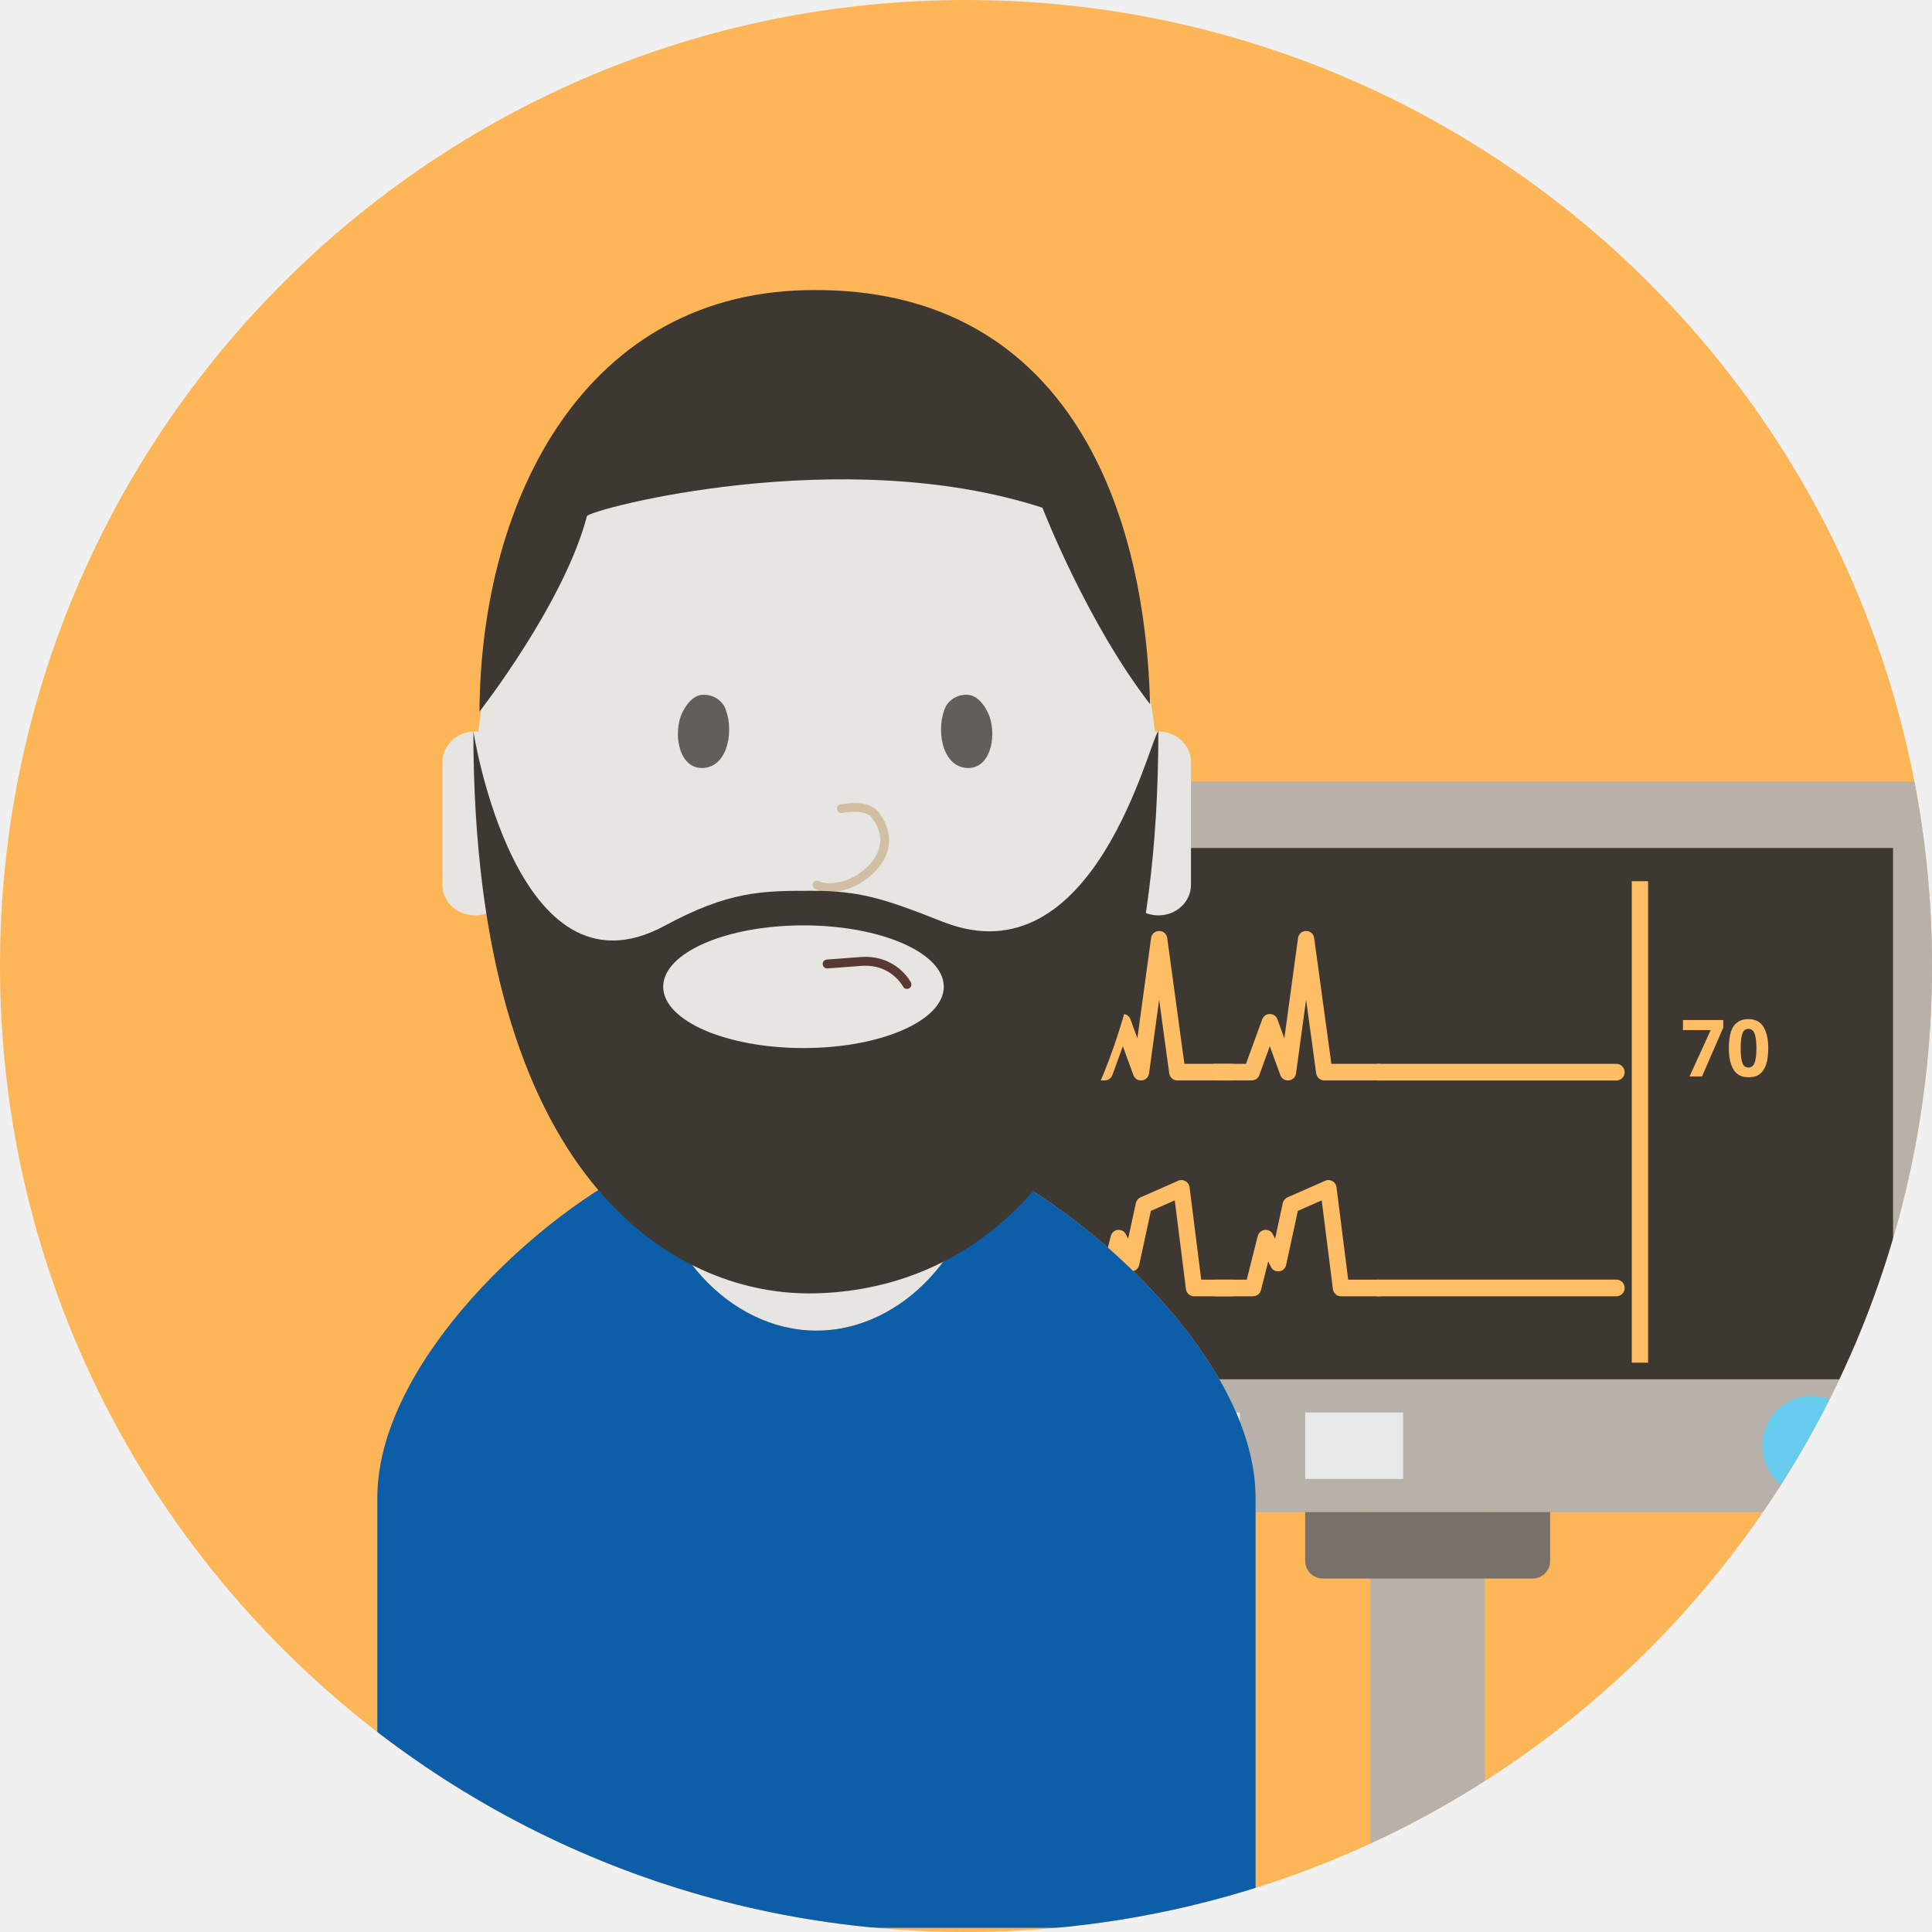
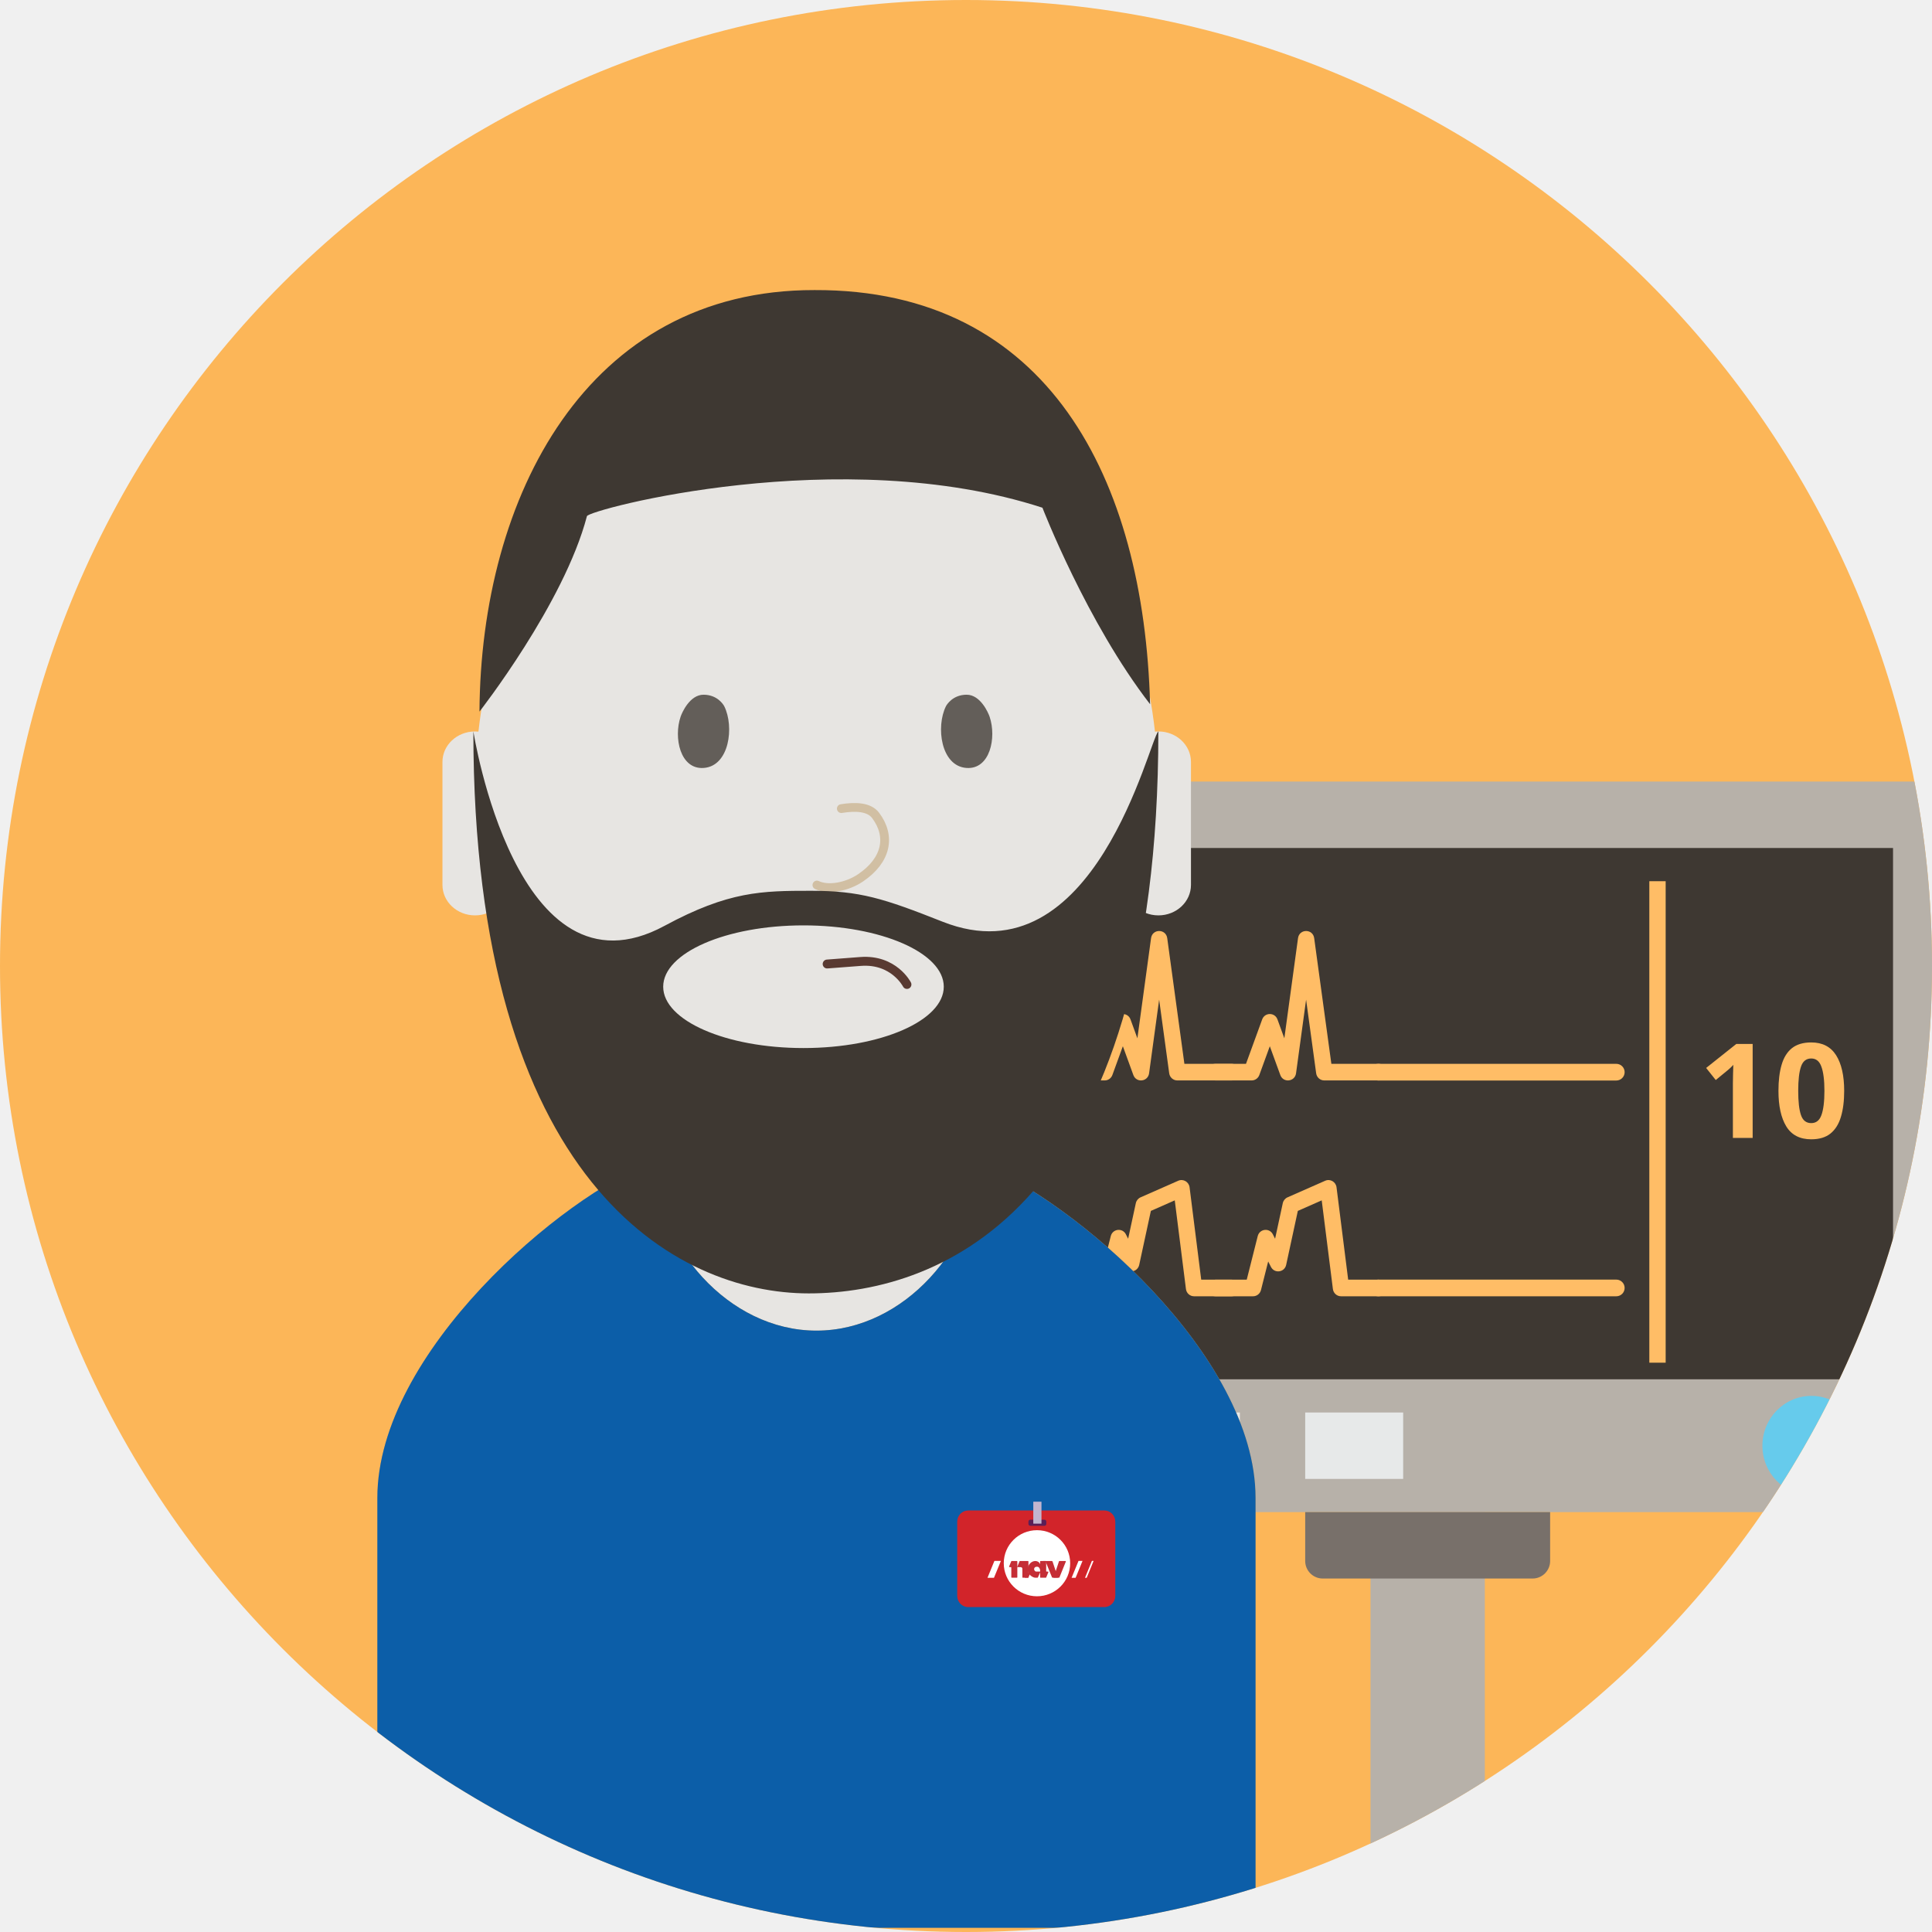
<svg xmlns="http://www.w3.org/2000/svg" xmlns:xlink="http://www.w3.org/1999/xlink" width="220px" height="220px" viewBox="0 0 220 220" version="1.1">
  <defs>
    <circle id="path-1" cx="110" cy="110" r="110" />
    <path d="M68.51,0.904 C79.11,5.052 100,22.752 100,39.046 L100,88 L0,88 L0,39.046 C0,22.52 21.118,4.55 31.486,0.736 C31.698,10.259 39.906,20 50,20 C60.035,20 68.205,10.373 68.51,0.904 Z" id="path-3" />
    <path d="M76.909,47.159 C69.698,37.841 64.65,24.783 64.65,24.783 C41.704,17.324 12.973,25.014 12.782,25.745 C10.178,35.696 0.545,48 0.545,48 C0.691,23.565 12.747,-0.049 38.699,0 C65.32,-0.102 76.205,21.535 76.909,47.159 Z" id="path-5" />
    <path d="M37.592,36.062 C28.769,36.062 21.616,32.935 21.616,29.078 C21.616,25.22 28.769,22.093 37.592,22.093 C46.415,22.093 53.567,25.22 53.567,29.078 C53.567,32.935 46.415,36.062 37.592,36.062 M38.445,18.154 C32.871,18.154 29.082,18.19 21.767,22.145 C4.857,31.286 0,0 0,0 C0,51.465 23.142,64 38.191,64 C53.477,64 78,54.038 78,0 C76.978,0.858 70.768,28.535 53.435,21.676 C46.706,19.015 44.019,18.154 38.445,18.154 Z" id="path-7" />
  </defs>
-   <g id="Login---Borger" stroke="none" stroke-width="1" fill="none" fill-rule="evenodd">
-     <g id="Borger---Ikke-tilgang" transform="translate(-610, -437)">
-       <g id="mennesker/mann/-forfra" transform="translate(610, 437)">
+   <g id="Feilsider" stroke="none" stroke-width="1" fill="none" fill-rule="evenodd">
+     <g id="Feilside-1" transform="translate(-610, -315)">
+       <g id="mennesker/mann/-forfra" transform="translate(610, 315)">
        <mask id="mask-2" fill="white">
          <use xlink:href="#path-1" />
        </mask>
        <use id="Mask" fill-opacity="0.8" fill="#FFA733" xlink:href="#path-1" />
        <g id="gjenstander/helse/røntgenbilde-copy" mask="url(#mask-2)">
          <g transform="translate(104, 89)">
            <rect id="Rectangle-28" fill="#B7B1A9" fill-rule="nonzero" x="0" y="0" width="119" height="83.188" rx="2" />
            <rect id="Rectangle" fill="#B7B1A9" fill-rule="nonzero" x="52.062" y="83.188" width="13.016" height="37.812" />
            <rect id="Rectangle-29" fill="#3E3832" fill-rule="nonzero" x="7.438" y="7.562" width="104.125" height="60.5" />
            <ellipse id="Oval-11" fill="#66CBEC" fill-rule="nonzero" cx="102.266" cy="75.625" rx="5.578" ry="5.672" />
            <rect id="Rectangle-31" fill="#E7E9E9" fill-rule="nonzero" x="7.438" y="71.844" width="11.156" height="7.562" />
            <rect id="Rectangle-31-Copy" fill="#E7E9E9" fill-rule="nonzero" x="26.031" y="71.844" width="11.156" height="7.562" />
            <rect id="Rectangle-31-Copy-2" fill="#E7E9E9" fill-rule="nonzero" x="44.625" y="71.844" width="11.156" height="7.562" />
-             <polygon id="Line-6" fill="#FFBD66" fill-rule="nonzero" points="81.812 11.344 83.672 11.344 83.672 66.172 81.812 66.172" />
+             <polygon id="Line-6" fill="#FFBD66" fill-rule="nonzero" points="83.812 11.344 85.672 11.344 85.672 66.172 83.812 66.172" />
            <path d="M23.862,30.136 L22.668,33.414 C22.533,33.785 22.185,34.031 21.796,34.031 L17.664,34.031 C17.151,34.031 16.734,33.608 16.734,33.086 C16.734,32.564 17.151,32.14 17.664,32.14 L21.149,32.14 L22.99,27.086 C23.29,26.263 24.434,26.263 24.734,27.086 L25.516,29.232 L27.073,17.831 C27.222,16.744 28.766,16.744 28.915,17.831 L30.869,32.14 L36.258,32.14 C36.771,32.14 37.188,32.564 37.188,33.086 C37.188,33.608 36.771,34.031 36.258,34.031 L30.06,34.031 C29.596,34.031 29.203,33.683 29.139,33.216 L27.994,24.832 L26.849,33.216 C26.716,34.189 25.392,34.335 25.056,33.414 L23.862,30.136 Z" id="Path-22" fill="#FFBD66" fill-rule="nonzero" />
            <path d="M39.402,33.414 C39.267,33.785 38.919,34.031 38.53,34.031 L34.398,34.031 C33.885,34.031 33.469,33.608 33.469,33.086 C33.469,32.564 33.885,32.14 34.398,32.14 L37.883,32.14 L39.725,27.086 C40.024,26.263 41.169,26.263 41.468,27.086 L42.25,29.232 L43.807,17.831 C43.956,16.744 45.501,16.744 45.649,17.831 L47.604,32.14 L52.992,32.14 C53.506,32.14 53.922,32.564 53.922,33.086 C53.922,33.608 53.506,34.031 52.992,34.031 L46.794,34.031 C46.33,34.031 45.937,33.683 45.873,33.216 L44.728,24.832 L43.583,33.216 C43.45,34.189 42.126,34.335 41.791,33.414 L40.596,30.136 L39.402,33.414 Z" id="Path-22-Copy" fill="#FFBD66" fill-rule="nonzero" />
            <path d="M23.677,54.642 L22.855,57.899 C22.75,58.317 22.379,58.609 21.955,58.609 L17.664,58.609 C17.151,58.609 16.734,58.186 16.734,57.664 C16.734,57.142 17.151,56.719 17.664,56.719 L21.234,56.719 L22.485,51.758 C22.697,50.915 23.822,50.787 24.212,51.561 L24.463,52.057 L25.338,48.009 C25.402,47.712 25.602,47.465 25.876,47.344 L30.167,45.454 C30.735,45.203 31.38,45.577 31.459,46.201 L32.785,56.719 L36.258,56.719 C36.771,56.719 37.188,57.142 37.188,57.664 C37.188,58.186 36.771,58.609 36.258,58.609 L31.967,58.609 C31.499,58.609 31.104,58.256 31.045,57.784 L29.772,47.688 L27.052,48.887 L25.724,55.031 C25.536,55.897 24.386,56.048 23.988,55.26 L23.677,54.642 Z" id="Path-23" fill="#FFBD66" fill-rule="nonzero" />
            <path d="M39.59,57.899 C39.484,58.317 39.114,58.609 38.689,58.609 L34.398,58.609 C33.885,58.609 33.469,58.186 33.469,57.664 C33.469,57.142 33.885,56.719 34.398,56.719 L37.968,56.719 L39.219,51.758 C39.432,50.915 40.556,50.787 40.947,51.561 L41.197,52.057 L42.072,48.009 C42.136,47.712 42.337,47.465 42.611,47.344 L46.901,45.454 C47.469,45.203 48.114,45.577 48.193,46.201 L49.519,56.719 L52.992,56.719 C53.506,56.719 53.922,57.142 53.922,57.664 C53.922,58.186 53.506,58.609 52.992,58.609 L48.701,58.609 C48.234,58.609 47.839,58.256 47.779,57.784 L46.506,47.688 L43.786,48.887 L42.458,55.031 C42.271,55.897 41.12,56.048 40.723,55.26 L40.411,54.642 L39.59,57.899 Z" id="Path-23-Copy" fill="#FFBD66" fill-rule="nonzero" />
-             <text id="70" fill="none" font-family="SourceSansPro-Bold, Source Sans Pro" font-size="9" font-weight="bold">
-               <tspan x="87.391" y="33.578" fill="#FFBD66">70</tspan>
+             <text id="10" fill="none" font-family="SourceSansPro-Bold, Source Sans Pro" font-size="15" font-weight="bold">
+               <tspan x="89.391" y="40.578" fill="#FFBD66">10</tspan>
            </text>
            <path d="M44.625,83.188 L72.516,83.188 L72.516,88.75 C72.516,89.855 71.62,90.75 70.516,90.75 L46.625,90.75 C45.52,90.75 44.625,89.855 44.625,88.75 L44.625,83.188 Z" id="Rectangle-21" fill="#78706A" fill-rule="nonzero" />
          </g>
        </g>
        <g mask="url(#mask-2)">
          <g transform="translate(30, 27)">
            <g id="mann-bak" transform="translate(12.97059, 14.07292)">
              <path d="M25.941,93.832 C27.834,97.115 33.149,154.802 49.103,154.802 C65.061,154.802 72.265,96.042 72.265,92.984 C47.833,77.799 25.941,93.832 25.941,93.832 Z" id="Path" fill="#E7E5E2" />
              <g id="mennesker/⚙️/kropp/Person/Forfra/-rund-hals" transform="translate(0, 86.44792)">
                <g id="Group" transform="translate(0, 4)">
                  <mask id="mask-4" fill="white">
                    <use xlink:href="#path-3" />
                  </mask>
                  <use id="Mask" fill="#D8A25D" xlink:href="#path-3" />
                  <g id="⚙️/+20/-Blå" mask="url(#mask-4)">
                    <g transform="translate(-66.66667, -56)" id="+20/-Blå">
                      <g>
                        <polygon id="Fill-66" fill="#0C5EA8" points="0 200 233 200 233 0 0 0" />
                      </g>
                    </g>
                  </g>
                </g>
              </g>
              <path d="M87.436,62.865 C82.77,83.448 67.789,98.51 50.028,98.51 C32.268,98.51 17.288,83.448 12.623,62.866 C12.163,63.057 11.654,63.163 11.118,63.163 C9.074,63.163 7.412,61.613 7.412,59.693 L7.412,45.691 C7.412,43.771 9.074,42.219 11.118,42.219 C11.25,42.219 11.381,42.225 11.509,42.238 C14.199,18.359 30.419,0 50.028,0 C69.638,0 85.859,18.359 88.549,42.238 C88.678,42.225 88.809,42.219 88.941,42.219 C90.99,42.219 92.647,43.771 92.647,45.691 L92.647,59.693 C92.647,61.613 90.99,63.163 88.941,63.163 C88.406,63.163 87.896,63.057 87.436,62.865 Z" id="Combined-Shape" fill="#E7E5E2" />
            </g>
            <g id="mennesker/mann/⚙️/ansikt-forfra/-skeptisk" transform="translate(25.94118, 50.26042)">
              <g id="Group" transform="translate(20.39024, 0)">
                <path d="M26.946,34.843 C26.946,34.843 25.458,31.931 21.656,32.223 L17.856,32.513" id="Stroke-156" stroke="#593A32" stroke-width="1.013" stroke-linecap="round" />
                <path d="M3.794,10.188 C1.112,10.374 0.361,6.73 1.17,4.352 C1.322,3.9 2.21,1.848 3.781,1.848 C5.352,1.848 6.045,2.97 6.141,3.162 C7.296,5.482 6.731,9.984 3.794,10.188" id="Fill-158" fill="#635E59" />
                <path d="M33.73,10.188 C36.412,10.374 37.163,6.73 36.357,4.352 C36.203,3.9 35.315,1.848 33.743,1.848 C32.173,1.848 31.48,2.97 31.383,3.162 C30.228,5.482 30.796,9.984 33.73,10.188" id="Fill-160" fill="#635E59" />
                <path d="M19.472,14.817 C21.075,14.551 22.638,14.615 23.372,15.587 C25.161,17.957 24.647,20.697 21.635,22.719 C20.13,23.729 17.998,24.143 16.691,23.519" id="Stroke-162" stroke="#D1BFA3" stroke-linecap="round" />
              </g>
            </g>
            <g id="mennesker/mann/⚙️/-hår/-forfra/-kort-" transform="translate(22.23529, 6.03125)">
              <g id="g/hårfarge/-sort" transform="translate(1.818182, 0)">
                <mask id="mask-6" fill="white">
                  <use xlink:href="#path-5" />
                </mask>
                <g id="Mask" />
                <g id="mennesker/⚙️/hårfarge/-sort" mask="url(#mask-6)" fill="#3E3832">
                  <g transform="translate(-25.45454, -58)" id="hårfarge/-sort">
                    <rect x="0" y="0" width="125" height="158" />
                  </g>
                </g>
              </g>
            </g>
            <g id="mennesker/mann/⚙️/-skjegg/-forfra/-lang" transform="translate(23.90294, 54.28125)">
              <g id="hårfarge/-rød" transform="translate(0, 2)">
                <mask id="mask-8" fill="white">
                  <use xlink:href="#path-7" />
                </mask>
                <g id="Mask" />
                <g id="mennesker/⚙️/hårfarge/-sort" mask="url(#mask-8)" fill="#3E3832">
                  <g transform="translate(-26, -50)" id="hårfarge/-sort">
                    <rect x="0" y="0" width="128" height="158" />
                  </g>
                </g>
              </g>
            </g>
          </g>
        </g>
        <rect id="Rectangle" fill="#FFBD66" mask="url(#mask-2)" x="156" y="145.71" width="29" height="1.9" rx="0.95" />
        <rect id="Rectangle" fill="#FFBD66" mask="url(#mask-2)" x="156" y="121.14" width="29" height="1.9" rx="0.95" />
+         <g id="nav-id/-kort/-rød" mask="url(#mask-2)">
+           <g transform="translate(109, 171)" id="NAV-Copy-2">
+             <g transform="translate(0, -1)">
+               <g id="Group-11">
+                 <g id="Navansatt-dame">
+                   <g transform="translate(0, 0.75)">
+                     <path d="M16.748,12.25 L1.251,12.25 C0.56,12.25 0,11.682 0,10.979 L0,2.521 C0,1.819 0.56,1.25 1.251,1.25 L16.748,1.25 C17.439,1.25 18,1.819 18,2.521 L18,10.979 C18,11.682 17.439,12.25 16.748,12.25" id="Fill-97" fill="#D2242A" />
+                     <path d="M12.864,7.258 C12.864,9.335 11.172,11.021 9.084,11.021 C6.993,11.021 5.3,9.335 5.3,7.258 C5.3,5.181 6.993,3.495 9.084,3.495 C11.172,3.495 12.864,5.181 12.864,7.258" id="Fill-98" fill="#FFFFFF" />
+                     <polygon id="Fill-99" fill="#FFFFFF" points="4.184 8.917 3.447 8.917 4.235 6.994 4.974 6.994" />
+                     <polygon id="Fill-100" fill="#FFFFFF" points="13.481 8.917 13.024 8.917 13.812 6.994 14.269 6.994" />
+                     <polygon id="Fill-101" fill="#FFFFFF" points="14.743 8.917 14.549 8.917 15.336 6.994 15.529 6.994" />
+                     <path d="M6.211,8.908 L6.791,8.908 C6.822,8.908 6.845,8.885 6.845,8.856 L6.845,7.057 C6.845,7.028 6.822,7.005 6.791,7.005 L6.205,7.005 C6.166,7.005 6.137,7.035 6.137,7.073 L5.906,7.639 C5.892,7.668 5.915,7.703 5.946,7.703 L6.112,7.703 C6.137,7.703 6.159,7.722 6.159,7.749 L6.159,8.856 C6.159,8.885 6.182,8.908 6.211,8.908" id="Fill-102" fill="#C52D35" />
+                     <path d="M7.472,8.908 L8.055,8.908 C8.085,8.908 8.11,8.885 8.11,8.856 L8.11,7.057 C8.11,7.028 8.085,7.005 8.055,7.005 L7.149,7.005 C7.111,7.005 7.081,7.035 7.081,7.073 L6.849,7.639 L6.769,7.703 L7.233,7.703 C7.336,7.703 7.42,7.784 7.42,7.889 L7.42,8.856 C7.42,8.885 7.443,8.908 7.472,8.908" id="Fill-103" fill="#C52D35" />
+                     <path d="M10.076,7.005 L9.494,7.005 C9.465,7.005 9.441,7.028 9.441,7.057 L9.441,8.856 C9.441,8.885 9.465,8.908 9.494,8.908 L10.082,8.908 C10.122,8.908 10.15,8.878 10.15,8.84 L10.381,8.274 C10.395,8.243 10.373,8.209 10.337,8.209 L10.177,8.209 C10.15,8.209 10.131,8.188 10.131,8.164 L10.131,7.057 C10.131,7.028 10.105,7.005 10.076,7.005" id="Fill-104" fill="#C52D35" />
+                     <path d="M7.681,8.908 L8.064,8.908 C8.101,8.908 8.131,8.877 8.131,8.841 L8.362,8.273 C8.375,8.243 8.353,8.208 8.319,8.208 L8.158,8.208 L7.681,8.908 Z" id="Fill-105" fill="#C52D35" />
+                     <path d="M11.634,7.005 L12.327,7.005 C12.361,7.005 12.385,7.037 12.37,7.067 L11.637,8.879 C11.632,8.897 11.615,8.908 11.595,8.908 L10.968,8.908 L11.589,7.036 C11.596,7.017 11.615,7.005 11.634,7.005" id="Fill-106" fill="#C52D35" />
+                     <path d="M10.766,7.005 L9.787,7.005 C9.718,7.005 10.069,7.072 10.093,7.135 L10.786,8.848 C10.8,8.886 10.836,8.908 10.875,8.908 L11.468,8.908 L10.858,7.069 C10.844,7.029 10.807,7.005 10.766,7.005" id="Fill-107" fill="#C52D35" />
+                     <path d="M9.488,7.615 C9.488,7.998 9.439,8.021 9.439,8.021 C9.439,8.021 9.384,7.654 9.099,7.654 C8.819,7.654 8.756,7.816 8.756,7.937 C8.756,8.078 8.898,8.209 8.978,8.209 L9.488,8.209 L9.187,8.873 C9.176,8.895 9.155,8.908 9.131,8.908 L8.899,8.908 C8.657,8.908 8.024,8.592 8.024,7.98 C8.024,7.367 8.495,7.005 8.887,7.005 C9.211,7.005 9.488,7.226 9.488,7.615 Z" id="Fill-108" fill="#C52D35" />
+                     <path d="M9.931,2.996 L8.325,2.996 C8.206,2.996 8.11,2.901 8.11,2.782 L8.11,2.513 C8.11,2.395 8.206,2.299 8.325,2.299 L9.931,2.299 C10.05,2.299 10.146,2.395 10.146,2.513 L10.146,2.782 C10.146,2.901 10.05,2.996 9.931,2.996" id="Fill-109" fill="#5A1F57" />
+                     <polygon id="Fill-110" fill="#C2B5CF" points="8.663 2.75 9.594 2.75 9.594 0.25 8.663 0.25" />
+                   </g>
+                 </g>
+               </g>
+             </g>
+           </g>
+         </g>
      </g>
    </g>
  </g>
</svg>
